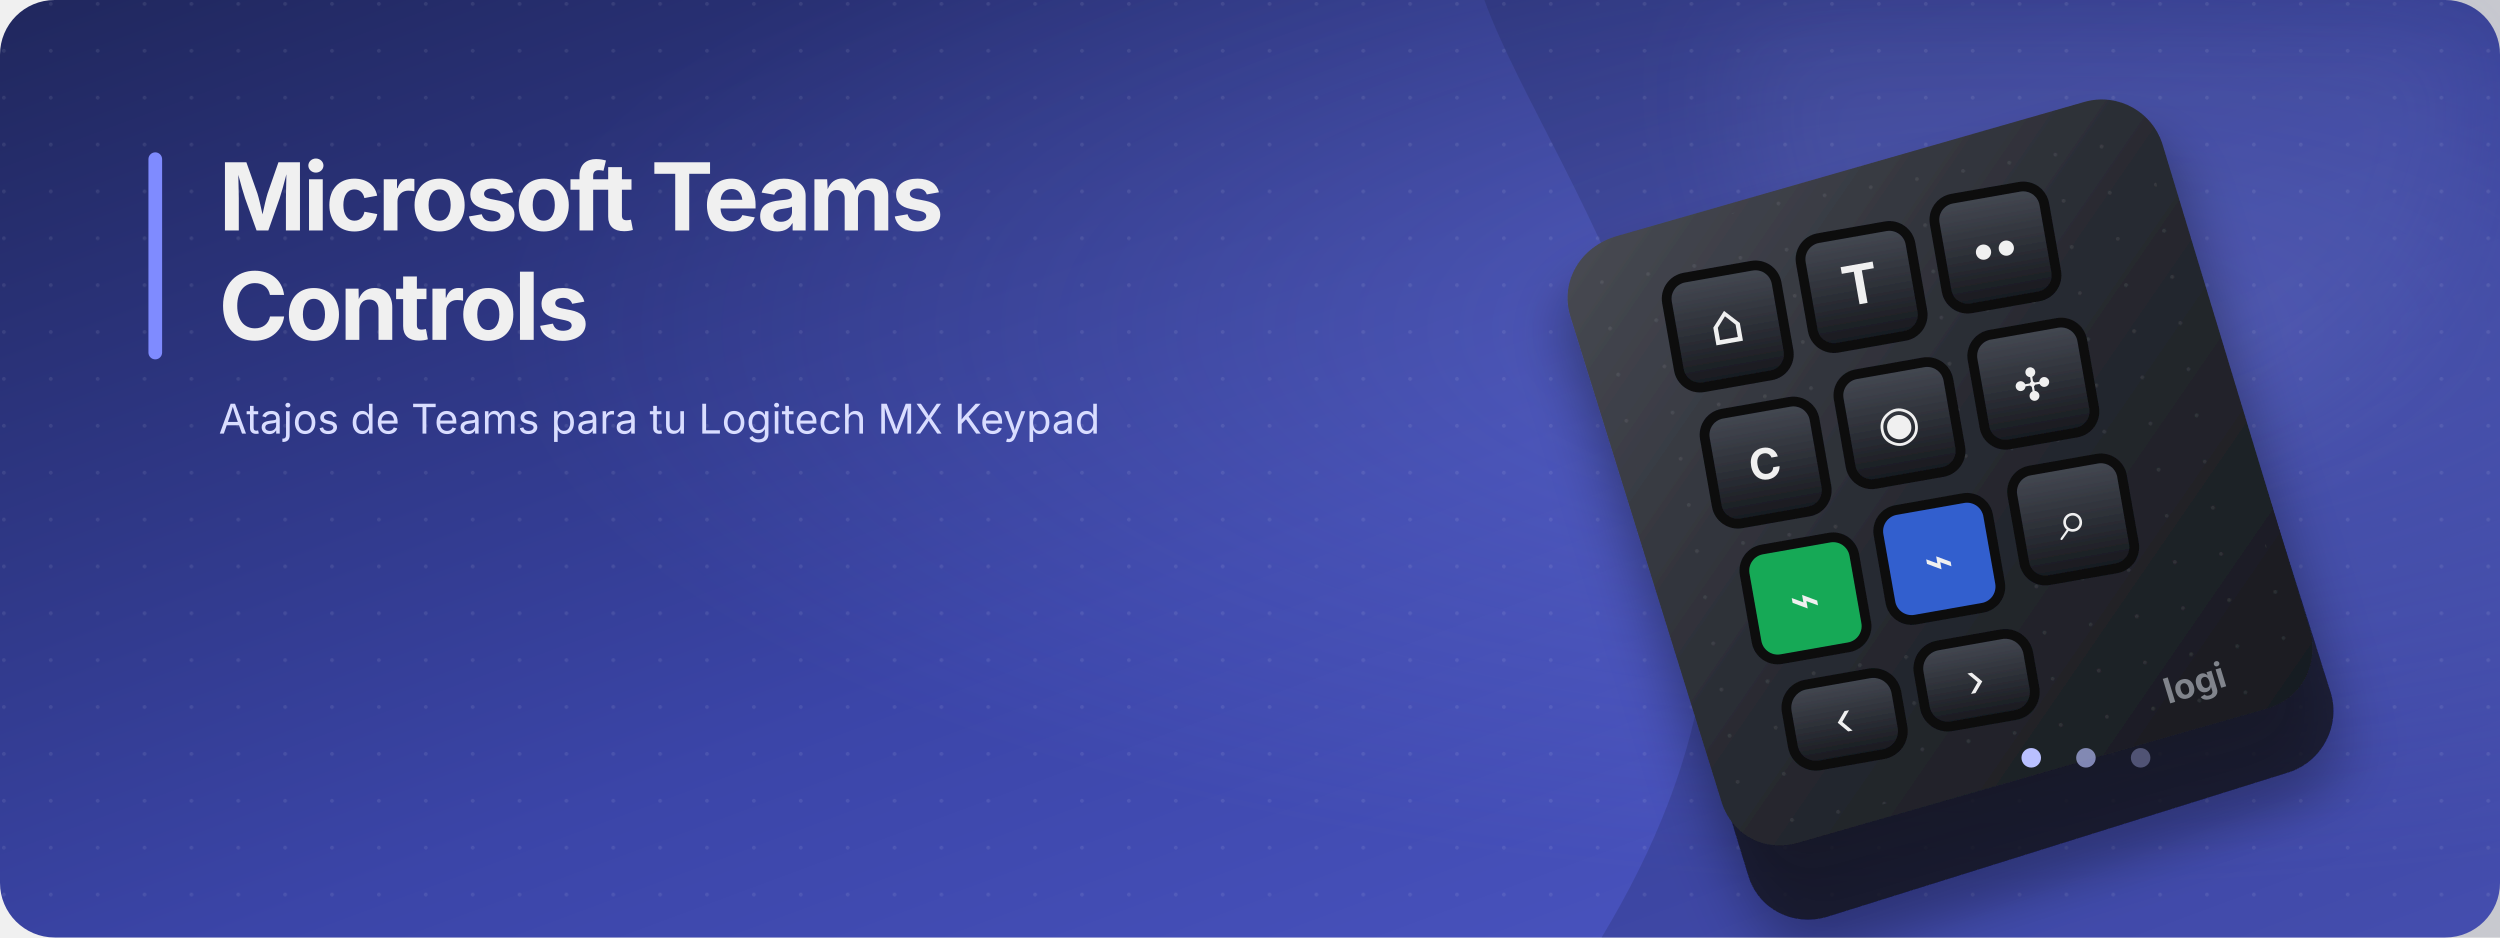
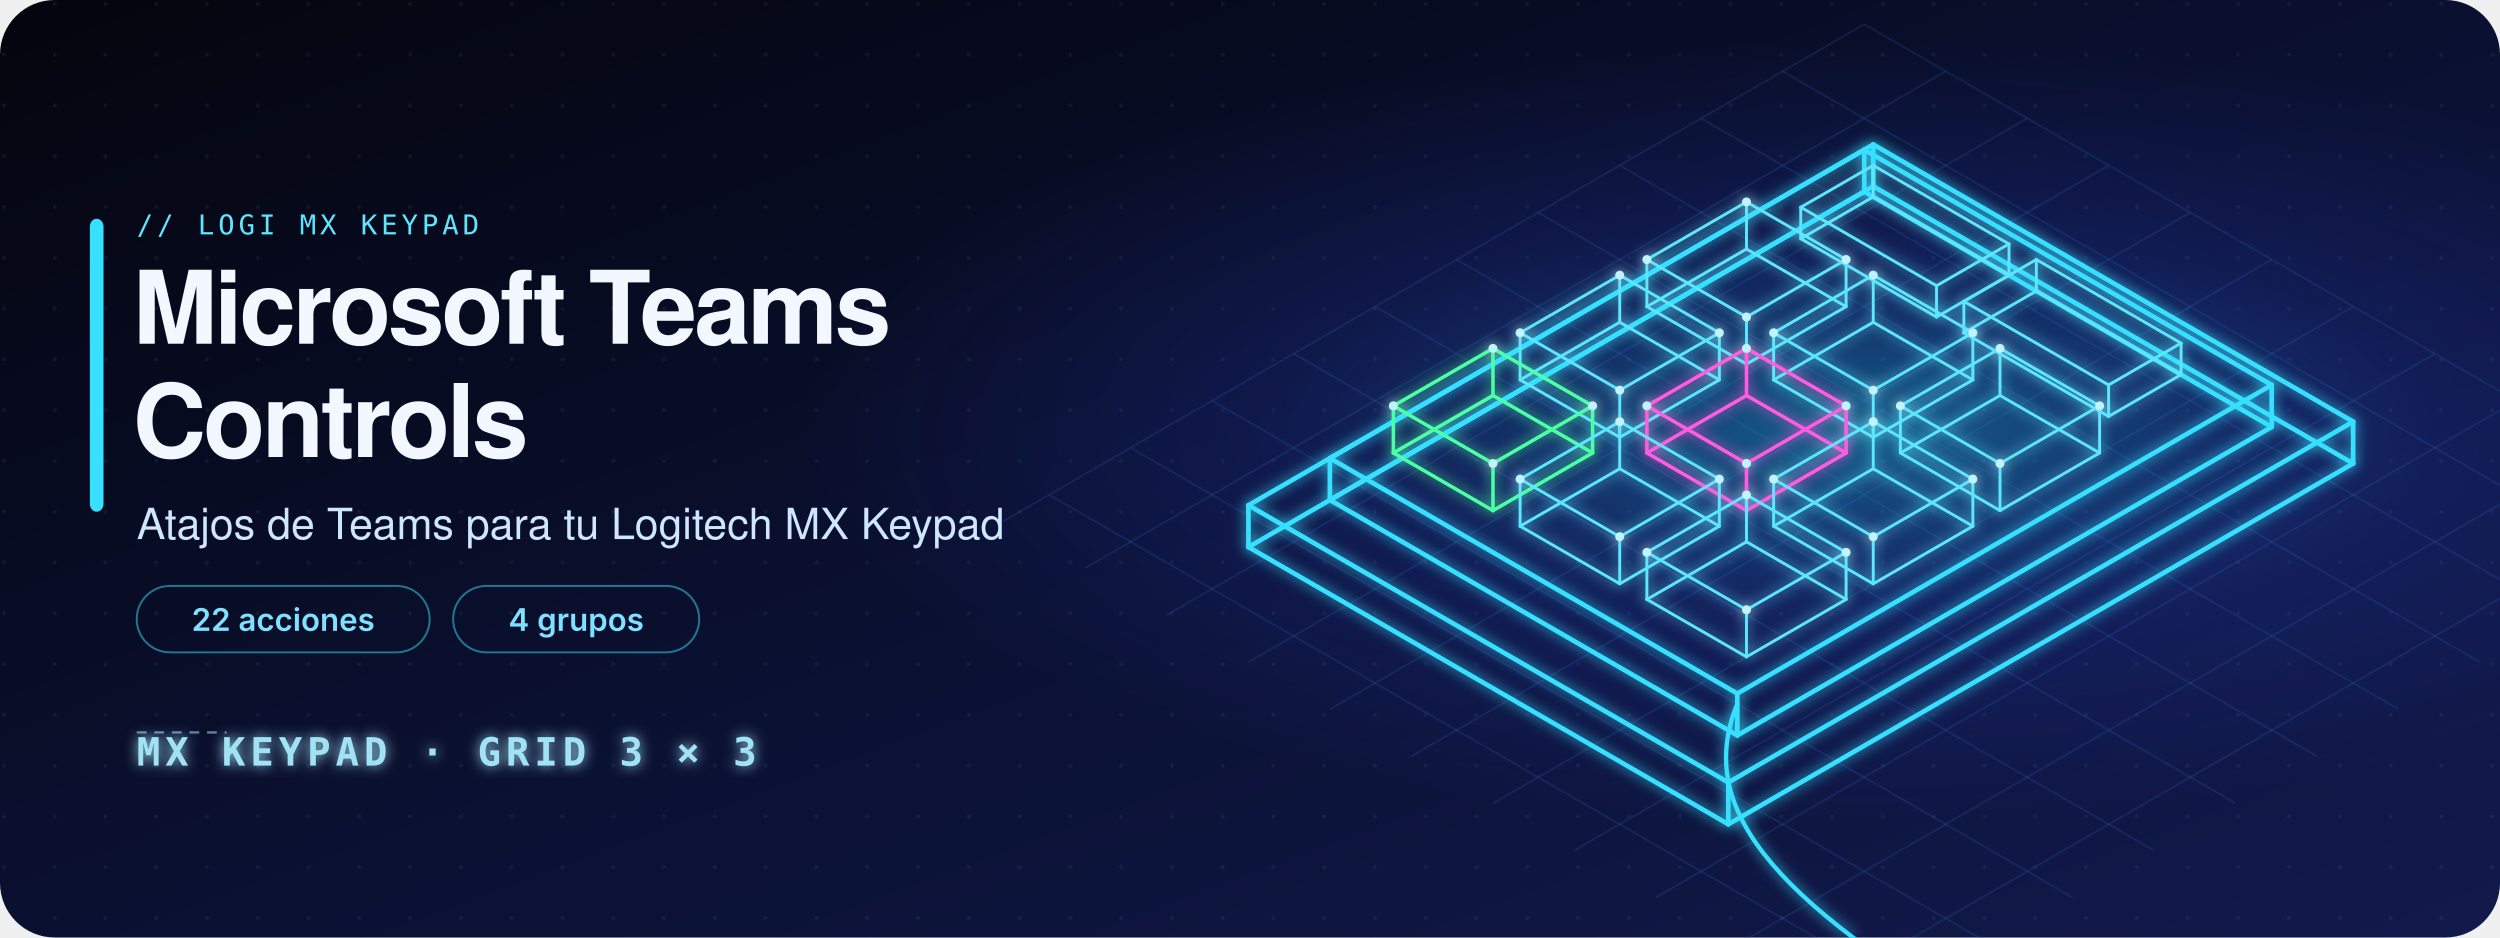
- <svg xmlns="http://www.w3.org/2000/svg" width="1280" height="480" viewBox="0 0 1280 480" role="img" aria-labelledby="title desc">
+ <svg xmlns="http://www.w3.org/2000/svg" width="1280" height="480" viewBox="0 0 1280 480">
  <defs>
-     <linearGradient id="background" x1="0" y1="0" x2="1" y2="1">
-       <stop offset="0" stop-color="#20275d" />
-       <stop offset="0.55" stop-color="#3b45a8" />
-       <stop offset="1" stop-color="#505ac9" />
+     <linearGradient id="bg" x1="0" y1="0" x2="1" y2="1">
+       <stop offset="0" stop-color="#04050d" />
+       <stop offset="0.5" stop-color="#0a1030" />
+       <stop offset="1" stop-color="#121a4d" />
    </linearGradient>
-     <radialGradient id="glow" cx="80%" cy="35%" r="60%">
-       <stop offset="0" stop-color="#8f9aff" stop-opacity="0.3" />
-       <stop offset="1" stop-color="#8f9aff" stop-opacity="0" />
+     <radialGradient id="halo" cx="74%" cy="46%" r="42%">
+       <stop offset="0" stop-color="#22d3ff" stop-opacity="0.42" />
+       <stop offset="0.55" stop-color="#3355ff" stop-opacity="0.14" />
+       <stop offset="1" stop-color="#3355ff" stop-opacity="0" />
    </radialGradient>
-     <linearGradient id="keypad" x1="0" y1="0" x2="1" y2="1">
-       <stop offset="0" stop-color="#4b4d56" />
-       <stop offset="0.5" stop-color="#272a31" />
-       <stop offset="1" stop-color="#17191e" />
-     </linearGradient>
-     <linearGradient id="button" x1="0" y1="0" x2="0" y2="1">
-       <stop offset="0" stop-color="#454953" />
-       <stop offset="1" stop-color="#16181d" />
-     </linearGradient>
-     <filter id="shadow" x="-30%" y="-30%" width="170%" height="180%">
-       <feGaussianBlur in="SourceAlpha" stdDeviation="14" />
-       <feOffset dx="0" dy="18" />
-       <feComponentTransfer>
-         <feFuncA type="linear" slope="0.4" />
-       </feComponentTransfer>
+     <filter id="glow" x="-40%" y="-40%" width="180%" height="180%">
+       <feGaussianBlur stdDeviation="3.2" result="b" />
      <feMerge>
-         <feMergeNode />
+         <feMergeNode in="b" />
        <feMergeNode in="SourceGraphic" />
      </feMerge>
    </filter>
-     <filter id="soft" x="-30%" y="-30%" width="160%" height="160%">
-       <feGaussianBlur stdDeviation="28" />
-     </filter>
-     <pattern id="dots" width="24" height="24" patternUnits="userSpaceOnUse">
-       <circle cx="2" cy="2" r="1" fill="#ffffff" opacity="0.08" />
+     <pattern id="dots" width="26" height="26" patternUnits="userSpaceOnUse">
+       <circle cx="2" cy="2" r="1" fill="#7fdfff" opacity="0.07" />
    </pattern>
+     <style>
+     .body{stroke:#38e0ff;stroke-width:2.4;fill:none;stroke-linecap:round;stroke-linejoin:round;}
+     .key{stroke:#5fe6ff;stroke-width:1.5;fill:none;stroke-linecap:round;stroke-linejoin:round;}
+     .mag{stroke:#ff5ce1;stroke-width:1.8;fill:none;stroke-linecap:round;stroke-linejoin:round;}
+     .grn{stroke:#4dffa6;stroke-width:1.8;fill:none;stroke-linecap:round;stroke-linejoin:round;}
+     .floor{stroke:#2f7bd6;stroke-width:1;fill:none;opacity:0.16;}
+     .cable{stroke:#38e0ff;stroke-width:2.2;fill:none;stroke-linecap:round;}
+     .node{fill:#bff4ff;}
+     .dim{stroke:#8fd0ff;stroke-width:1.2;fill:none;opacity:0.6;stroke-dasharray:5 4;}
+     .dimt{fill:#a9ecff;font-family:ui-monospace,Menlo,Consolas,monospace;font-size:20px;font-weight:600;letter-spacing:2.5px;opacity:0.95;}
+     .h1{fill:#f3f7ff;font-family:-apple-system,BlinkMacSystemFont,'Segoe UI',Helvetica,Arial,sans-serif;font-weight:800;font-size:52px;letter-spacing:-1.6px;}
+     .sub{fill:#cfe6ff;font-family:-apple-system,BlinkMacSystemFont,'Segoe UI',Helvetica,Arial,sans-serif;font-weight:400;font-size:22px;}
+     .tag{fill:#5fe6ff;font-family:ui-monospace,Menlo,Consolas,monospace;font-size:14px;letter-spacing:2px;}
+     .pill{fill:#7fe0ff;font-family:-apple-system,BlinkMacSystemFont,'Segoe UI',sans-serif;font-weight:600;font-size:16px;}
+   </style>
  </defs>
-   <rect width="1280" height="480" rx="28" fill="url(#background)" />
-   <rect width="1280" height="480" rx="28" fill="url(#glow)" />
-   <circle cx="1080" cy="40" r="190" fill="#9aa4ff" opacity="0.12" filter="url(#soft)" />
-   <path d="M760 0h520v480H820c55-91 75-187 30-281C819 109 777 47 760 0Z" fill="#121735" opacity="0.18" />
-   <rect x="0" y="0" width="1280" height="480" rx="28" fill="url(#dots)" />
-   <g fill="#f0f0f0">
-     <rect x="76" y="78" width="7" height="106" rx="3.5" fill="#7f8bff" />
-     <text x="112" y="118" font-family="-apple-system,BlinkMacSystemFont,'Segoe UI',sans-serif" font-size="48" font-weight="700" letter-spacing="-1.5">Microsoft Teams</text>
-     <text x="112" y="174" font-family="-apple-system,BlinkMacSystemFont,'Segoe UI',sans-serif" font-size="48" font-weight="700" letter-spacing="-1.5">Controls</text>
-     <text x="112" y="222" fill="#d9ddff" font-family="-apple-system,BlinkMacSystemFont,'Segoe UI',sans-serif" font-size="21" font-weight="400">Atajos de Teams para tu Logitech MX Keypad</text>
+   <rect width="1280" height="480" rx="28" fill="url(#bg)" />
+   <rect width="1280" height="480" rx="28" fill="url(#dots)" />
+   <rect width="1280" height="480" rx="28" fill="url(#halo)" />
+   <g>
+     <line x1="954.5" y1="12.4" x2="514.0" y2="266.7" class="floor" />
+     <line x1="996.2" y1="36.5" x2="555.7" y2="290.8" class="floor" />
+     <line x1="1037.9" y1="60.6" x2="597.4" y2="314.9" class="floor" />
+     <line x1="1079.6" y1="84.7" x2="639.2" y2="339.0" class="floor" />
+     <line x1="1121.4" y1="108.8" x2="680.9" y2="363.1" class="floor" />
+     <line x1="1163.1" y1="132.9" x2="722.6" y2="387.2" class="floor" />
+     <line x1="1204.8" y1="157.0" x2="764.4" y2="411.3" class="floor" />
+     <line x1="1246.6" y1="181.1" x2="806.1" y2="435.4" class="floor" />
+     <line x1="1288.3" y1="205.2" x2="847.8" y2="459.5" class="floor" />
+     <line x1="1330.0" y1="229.3" x2="889.5" y2="483.6" class="floor" />
+     <line x1="1371.7" y1="253.4" x2="931.3" y2="507.7" class="floor" />
+     <line x1="954.5" y1="12.4" x2="1394.9" y2="266.7" class="floor" />
+     <line x1="912.7" y1="36.5" x2="1353.2" y2="290.8" class="floor" />
+     <line x1="871.0" y1="60.6" x2="1311.5" y2="314.9" class="floor" />
+     <line x1="829.3" y1="84.7" x2="1269.7" y2="339.0" class="floor" />
+     <line x1="787.5" y1="108.8" x2="1228.0" y2="363.1" class="floor" />
+     <line x1="745.8" y1="132.9" x2="1186.3" y2="387.2" class="floor" />
+     <line x1="704.1" y1="157.0" x2="1144.6" y2="411.3" class="floor" />
+     <line x1="662.4" y1="181.1" x2="1102.8" y2="435.4" class="floor" />
+     <line x1="620.6" y1="205.2" x2="1061.1" y2="459.5" class="floor" />
+     <line x1="578.9" y1="229.3" x2="1019.4" y2="483.6" class="floor" />
+     <line x1="537.2" y1="253.4" x2="977.6" y2="507.7" class="floor" />
  </g>
-   <g transform="translate(812 42) rotate(-10 180 190)" filter="url(#shadow)">
-     <path d="M42 84 288 58c18-2 33 11 35 29l34 259c2 17-10 33-27 36L83 414c-18 2-34-10-36-28L14 119c-2-17 10-33 28-35Z" fill="#0e1014" opacity="0.7" />
-     <path d="M38 52 285 26c18-2 34 11 36 29l31 257c2 18-10 34-28 36L75 374c-18 2-33-10-35-28L7 88c-2-18 11-34 31-36Z" fill="url(#keypad)" />
-     <path d="M40 57 284 31c14-1 26 9 28 23l31 258c2 14-8 27-22 29L77 367c-14 2-27-8-29-22L17 84c-2-14 9-26 23-27Z" fill="url(#dots)" opacity="0.9" />
-     <g stroke="#0c0d10" stroke-width="5">
-       <rect x="57" y="79" width="57" height="57" rx="11" fill="url(#button)" />
-       <rect x="128" y="71" width="57" height="57" rx="11" fill="url(#button)" />
-       <rect x="199" y="63" width="57" height="57" rx="11" fill="url(#button)" />
-       <rect x="64" y="151" width="57" height="57" rx="11" fill="url(#button)" />
-       <rect x="135" y="143" width="57" height="57" rx="11" fill="url(#button)" />
-       <rect x="206" y="135" width="57" height="57" rx="11" fill="url(#button)" />
-       <rect x="72" y="223" width="57" height="57" rx="11" fill="#18a957" />
-       <rect x="143" y="215" width="57" height="57" rx="11" fill="#315fce" />
-       <rect x="214" y="207" width="57" height="57" rx="11" fill="url(#button)" />
-       <rect x="81" y="295" width="57" height="42" rx="12" fill="url(#button)" />
-       <rect x="151" y="287" width="57" height="42" rx="12" fill="url(#button)" />
-     </g>
-     <g fill="#f0f0f0" font-family="-apple-system,BlinkMacSystemFont,'Segoe UI',sans-serif" text-anchor="middle">
-       <text x="85" y="116" font-size="28">⌂</text>
-       <text x="156" y="108" font-size="28" font-weight="700">T</text>
-       <text x="227" y="100" font-size="25" font-weight="700">••</text>
-       <text x="92" y="188" font-size="22" font-weight="700">C</text>
-       <text x="163" y="180" font-size="25">◉</text>
-       <text x="234" y="172" font-size="23">✣</text>
-       <text x="100" y="261" font-size="26">⌁</text>
-       <text x="171" y="253" font-size="25">⌁</text>
-       <text x="242" y="245" font-size="28">⌕</text>
-       <text x="109" y="324" font-size="23">‹</text>
-       <text x="179" y="316" font-size="23">›</text>
-     </g>
-     <text x="274" y="337" fill="#81848c" font-family="-apple-system,BlinkMacSystemFont,'Segoe UI',sans-serif" font-size="18" font-weight="700" transform="rotate(-7 274 337)">logi</text>
+   <g filter="url(#glow)">
+     <path class="cable" d="M889.5 360.4 C866.4 416.6 912.7 464.8 1031.0 533.1" />
+     <line x1="959.1" y1="95.4" x2="1204.8" y2="237.3" class="body" />
+     <line x1="1204.8" y1="237.3" x2="884.9" y2="422.0" class="body" />
+     <line x1="884.9" y1="422.0" x2="639.2" y2="280.1" class="body" />
+     <line x1="639.2" y1="280.1" x2="959.1" y2="95.4" class="body" />
+     <line x1="959.1" y1="74.0" x2="1204.8" y2="215.9" class="body" />
+     <line x1="1204.8" y1="215.9" x2="884.9" y2="400.6" class="body" />
+     <line x1="884.9" y1="400.6" x2="639.2" y2="258.7" class="body" />
+     <line x1="639.2" y1="258.7" x2="959.1" y2="74.0" class="body" />
+     <line x1="959.1" y1="95.4" x2="959.1" y2="74.0" class="body" />
+     <line x1="1204.8" y1="237.3" x2="1204.8" y2="215.9" class="body" />
+     <line x1="884.9" y1="422.0" x2="884.9" y2="400.6" class="body" />
+     <line x1="639.2" y1="280.1" x2="639.2" y2="258.7" class="body" />
+     <line x1="954.5" y1="98.1" x2="1163.1" y2="218.6" class="body" />
+     <line x1="1163.1" y1="218.6" x2="889.5" y2="376.5" class="body" />
+     <line x1="889.5" y1="376.5" x2="680.9" y2="256.0" class="body" />
+     <line x1="680.9" y1="256.0" x2="954.5" y2="98.1" class="body" />
+     <line x1="954.5" y1="76.7" x2="1163.1" y2="197.1" class="body" />
+     <line x1="1163.1" y1="197.1" x2="889.5" y2="355.1" class="body" />
+     <line x1="889.5" y1="355.1" x2="680.9" y2="234.6" class="body" />
+     <line x1="680.9" y1="234.6" x2="954.5" y2="76.7" class="body" />
+     <line x1="954.5" y1="98.1" x2="954.5" y2="76.7" class="body" />
+     <line x1="1163.1" y1="218.6" x2="1163.1" y2="197.1" class="body" />
+     <line x1="889.5" y1="376.5" x2="889.5" y2="355.1" class="body" />
+     <line x1="680.9" y1="256.0" x2="680.9" y2="234.6" class="body" />
+     <line x1="894.2" y1="127.5" x2="945.2" y2="157.0" class="key" />
+     <line x1="945.2" y1="157.0" x2="894.2" y2="186.4" class="key" />
+     <line x1="894.2" y1="186.4" x2="843.2" y2="157.0" class="key" />
+     <line x1="843.2" y1="157.0" x2="894.2" y2="127.5" class="key" />
+     <line x1="894.2" y1="103.4" x2="945.2" y2="132.9" class="key" />
+     <line x1="945.2" y1="132.9" x2="894.2" y2="162.3" class="key" />
+     <line x1="894.2" y1="162.3" x2="843.2" y2="132.9" class="key" />
+     <line x1="843.2" y1="132.9" x2="894.2" y2="103.4" class="key" />
+     <line x1="894.2" y1="127.5" x2="894.2" y2="103.4" class="key" />
+     <line x1="945.2" y1="157.0" x2="945.2" y2="132.9" class="key" />
+     <line x1="894.2" y1="186.4" x2="894.2" y2="162.3" class="key" />
+     <line x1="843.2" y1="157.0" x2="843.2" y2="132.9" class="key" />
+     <line x1="959.1" y1="165.0" x2="1010.1" y2="194.5" class="key" />
+     <line x1="1010.1" y1="194.5" x2="959.1" y2="223.9" class="key" />
+     <line x1="959.1" y1="223.9" x2="908.1" y2="194.5" class="key" />
+     <line x1="908.1" y1="194.5" x2="959.1" y2="165.0" class="key" />
+     <line x1="959.1" y1="140.9" x2="1010.1" y2="170.4" class="key" />
+     <line x1="1010.1" y1="170.4" x2="959.1" y2="199.8" class="key" />
+     <line x1="959.1" y1="199.8" x2="908.1" y2="170.4" class="key" />
+     <line x1="908.1" y1="170.4" x2="959.1" y2="140.9" class="key" />
+     <line x1="959.1" y1="165.0" x2="959.1" y2="140.9" class="key" />
+     <line x1="1010.1" y1="194.5" x2="1010.1" y2="170.4" class="key" />
+     <line x1="959.1" y1="223.9" x2="959.1" y2="199.8" class="key" />
+     <line x1="908.1" y1="194.5" x2="908.1" y2="170.4" class="key" />
+     <line x1="1024.0" y1="202.5" x2="1075.0" y2="231.9" class="key" />
+     <line x1="1075.0" y1="231.9" x2="1024.0" y2="261.4" class="key" />
+     <line x1="1024.0" y1="261.4" x2="973.0" y2="231.9" class="key" />
+     <line x1="973.0" y1="231.9" x2="1024.0" y2="202.5" class="key" />
+     <line x1="1024.0" y1="178.4" x2="1075.0" y2="207.8" class="key" />
+     <line x1="1075.0" y1="207.8" x2="1024.0" y2="237.3" class="key" />
+     <line x1="1024.0" y1="237.3" x2="973.0" y2="207.8" class="key" />
+     <line x1="973.0" y1="207.8" x2="1024.0" y2="178.4" class="key" />
+     <line x1="1024.0" y1="202.5" x2="1024.0" y2="178.4" class="key" />
+     <line x1="1075.0" y1="231.9" x2="1075.0" y2="207.8" class="key" />
+     <line x1="1024.0" y1="261.4" x2="1024.0" y2="237.3" class="key" />
+     <line x1="973.0" y1="231.9" x2="973.0" y2="207.8" class="key" />
+     <line x1="829.3" y1="165.0" x2="880.3" y2="194.5" class="key" />
+     <line x1="880.3" y1="194.5" x2="829.3" y2="223.9" class="key" />
+     <line x1="829.3" y1="223.9" x2="778.3" y2="194.5" class="key" />
+     <line x1="778.3" y1="194.5" x2="829.3" y2="165.0" class="key" />
+     <line x1="829.3" y1="140.9" x2="880.3" y2="170.4" class="key" />
+     <line x1="880.3" y1="170.4" x2="829.3" y2="199.8" class="key" />
+     <line x1="829.3" y1="199.8" x2="778.3" y2="170.4" class="key" />
+     <line x1="778.3" y1="170.4" x2="829.3" y2="140.9" class="key" />
+     <line x1="829.3" y1="165.0" x2="829.3" y2="140.9" class="key" />
+     <line x1="880.3" y1="194.5" x2="880.3" y2="170.4" class="key" />
+     <line x1="829.3" y1="223.9" x2="829.3" y2="199.8" class="key" />
+     <line x1="778.3" y1="194.5" x2="778.3" y2="170.4" class="key" />
+     <line x1="894.2" y1="202.5" x2="945.2" y2="231.9" class="mag" />
+     <line x1="945.2" y1="231.9" x2="894.2" y2="261.4" class="mag" />
+     <line x1="894.2" y1="261.4" x2="843.2" y2="231.9" class="mag" />
+     <line x1="843.2" y1="231.9" x2="894.2" y2="202.5" class="mag" />
+     <line x1="894.2" y1="178.4" x2="945.2" y2="207.8" class="mag" />
+     <line x1="945.2" y1="207.8" x2="894.2" y2="237.3" class="mag" />
+     <line x1="894.2" y1="237.3" x2="843.2" y2="207.8" class="mag" />
+     <line x1="843.2" y1="207.8" x2="894.2" y2="178.4" class="mag" />
+     <line x1="894.2" y1="202.5" x2="894.2" y2="178.4" class="mag" />
+     <line x1="945.2" y1="231.9" x2="945.2" y2="207.8" class="mag" />
+     <line x1="894.2" y1="261.4" x2="894.2" y2="237.3" class="mag" />
+     <line x1="843.2" y1="231.9" x2="843.2" y2="207.8" class="mag" />
+     <line x1="959.1" y1="240.0" x2="1010.1" y2="269.4" class="key" />
+     <line x1="1010.1" y1="269.4" x2="959.1" y2="298.9" class="key" />
+     <line x1="959.1" y1="298.9" x2="908.1" y2="269.4" class="key" />
+     <line x1="908.1" y1="269.4" x2="959.1" y2="240.0" class="key" />
+     <line x1="959.1" y1="215.9" x2="1010.1" y2="245.3" class="key" />
+     <line x1="1010.1" y1="245.3" x2="959.1" y2="274.8" class="key" />
+     <line x1="959.1" y1="274.8" x2="908.1" y2="245.3" class="key" />
+     <line x1="908.1" y1="245.3" x2="959.1" y2="215.9" class="key" />
+     <line x1="959.1" y1="240.0" x2="959.1" y2="215.9" class="key" />
+     <line x1="1010.1" y1="269.4" x2="1010.1" y2="245.3" class="key" />
+     <line x1="959.1" y1="298.9" x2="959.1" y2="274.8" class="key" />
+     <line x1="908.1" y1="269.4" x2="908.1" y2="245.3" class="key" />
+     <line x1="764.4" y1="202.5" x2="815.4" y2="231.9" class="grn" />
+     <line x1="815.4" y1="231.9" x2="764.4" y2="261.4" class="grn" />
+     <line x1="764.4" y1="261.4" x2="713.4" y2="231.9" class="grn" />
+     <line x1="713.4" y1="231.9" x2="764.4" y2="202.5" class="grn" />
+     <line x1="764.4" y1="178.4" x2="815.4" y2="207.8" class="grn" />
+     <line x1="815.4" y1="207.8" x2="764.4" y2="237.3" class="grn" />
+     <line x1="764.4" y1="237.3" x2="713.4" y2="207.8" class="grn" />
+     <line x1="713.4" y1="207.8" x2="764.4" y2="178.4" class="grn" />
+     <line x1="764.4" y1="202.5" x2="764.4" y2="178.4" class="grn" />
+     <line x1="815.4" y1="231.9" x2="815.4" y2="207.8" class="grn" />
+     <line x1="764.4" y1="261.4" x2="764.4" y2="237.3" class="grn" />
+     <line x1="713.4" y1="231.9" x2="713.4" y2="207.8" class="grn" />
+     <line x1="829.3" y1="240.0" x2="880.3" y2="269.4" class="key" />
+     <line x1="880.3" y1="269.4" x2="829.3" y2="298.9" class="key" />
+     <line x1="829.3" y1="298.9" x2="778.3" y2="269.4" class="key" />
+     <line x1="778.3" y1="269.4" x2="829.3" y2="240.0" class="key" />
+     <line x1="829.3" y1="215.9" x2="880.3" y2="245.3" class="key" />
+     <line x1="880.3" y1="245.3" x2="829.3" y2="274.8" class="key" />
+     <line x1="829.3" y1="274.8" x2="778.3" y2="245.3" class="key" />
+     <line x1="778.3" y1="245.3" x2="829.3" y2="215.9" class="key" />
+     <line x1="829.3" y1="240.0" x2="829.3" y2="215.9" class="key" />
+     <line x1="880.3" y1="269.4" x2="880.3" y2="245.3" class="key" />
+     <line x1="829.3" y1="298.9" x2="829.3" y2="274.8" class="key" />
+     <line x1="778.3" y1="269.4" x2="778.3" y2="245.3" class="key" />
+     <line x1="894.2" y1="277.4" x2="945.2" y2="306.9" class="key" />
+     <line x1="945.2" y1="306.9" x2="894.2" y2="336.3" class="key" />
+     <line x1="894.2" y1="336.3" x2="843.2" y2="306.9" class="key" />
+     <line x1="843.2" y1="306.9" x2="894.2" y2="277.4" class="key" />
+     <line x1="894.2" y1="253.4" x2="945.2" y2="282.8" class="key" />
+     <line x1="945.2" y1="282.8" x2="894.2" y2="312.2" class="key" />
+     <line x1="894.2" y1="312.2" x2="843.2" y2="282.8" class="key" />
+     <line x1="843.2" y1="282.8" x2="894.2" y2="253.4" class="key" />
+     <line x1="894.2" y1="277.4" x2="894.2" y2="253.4" class="key" />
+     <line x1="945.2" y1="306.9" x2="945.2" y2="282.8" class="key" />
+     <line x1="894.2" y1="336.3" x2="894.2" y2="312.2" class="key" />
+     <line x1="843.2" y1="306.9" x2="843.2" y2="282.8" class="key" />
+     <line x1="959.1" y1="100.8" x2="1028.6" y2="140.9" class="key" />
+     <line x1="1028.6" y1="140.9" x2="991.5" y2="162.3" class="key" />
+     <line x1="991.5" y1="162.3" x2="922.0" y2="122.2" class="key" />
+     <line x1="922.0" y1="122.2" x2="959.1" y2="100.8" class="key" />
+     <line x1="959.1" y1="84.7" x2="1028.6" y2="124.9" class="key" />
+     <line x1="1028.6" y1="124.9" x2="991.5" y2="146.3" class="key" />
+     <line x1="991.5" y1="146.3" x2="922.0" y2="106.1" class="key" />
+     <line x1="922.0" y1="106.1" x2="959.1" y2="84.7" class="key" />
+     <line x1="959.1" y1="100.8" x2="959.1" y2="84.7" class="key" />
+     <line x1="1028.6" y1="140.9" x2="1028.6" y2="124.9" class="key" />
+     <line x1="991.5" y1="162.3" x2="991.5" y2="146.3" class="key" />
+     <line x1="922.0" y1="122.2" x2="922.0" y2="106.1" class="key" />
+     <line x1="1042.6" y1="149.0" x2="1116.7" y2="191.8" class="key" />
+     <line x1="1116.7" y1="191.8" x2="1079.6" y2="213.2" class="key" />
+     <line x1="1079.6" y1="213.2" x2="1005.5" y2="170.4" class="key" />
+     <line x1="1005.5" y1="170.4" x2="1042.6" y2="149.0" class="key" />
+     <line x1="1042.6" y1="132.9" x2="1116.7" y2="175.7" class="key" />
+     <line x1="1116.7" y1="175.7" x2="1079.6" y2="197.1" class="key" />
+     <line x1="1079.6" y1="197.1" x2="1005.5" y2="154.3" class="key" />
+     <line x1="1005.5" y1="154.3" x2="1042.6" y2="132.9" class="key" />
+     <line x1="1042.6" y1="149.0" x2="1042.6" y2="132.9" class="key" />
+     <line x1="1116.7" y1="191.8" x2="1116.7" y2="175.7" class="key" />
+     <line x1="1079.6" y1="213.2" x2="1079.6" y2="197.1" class="key" />
+     <line x1="1005.5" y1="170.4" x2="1005.5" y2="154.3" class="key" />
+     <circle cx="894.2" cy="103.4" r="2.3" class="node" />
+     <circle cx="945.2" cy="132.9" r="2.3" class="node" />
+     <circle cx="894.2" cy="162.3" r="2.3" class="node" />
+     <circle cx="843.2" cy="132.9" r="2.3" class="node" />
+     <circle cx="959.1" cy="140.9" r="2.3" class="node" />
+     <circle cx="1010.1" cy="170.4" r="2.3" class="node" />
+     <circle cx="959.1" cy="199.8" r="2.3" class="node" />
+     <circle cx="908.1" cy="170.4" r="2.3" class="node" />
+     <circle cx="1024.0" cy="178.4" r="2.3" class="node" />
+     <circle cx="1075.0" cy="207.8" r="2.3" class="node" />
+     <circle cx="1024.0" cy="237.3" r="2.3" class="node" />
+     <circle cx="973.0" cy="207.8" r="2.3" class="node" />
+     <circle cx="829.3" cy="140.9" r="2.3" class="node" />
+     <circle cx="880.3" cy="170.4" r="2.3" class="node" />
+     <circle cx="829.3" cy="199.8" r="2.3" class="node" />
+     <circle cx="778.3" cy="170.4" r="2.3" class="node" />
+     <circle cx="894.2" cy="178.4" r="2.3" class="node" />
+     <circle cx="945.2" cy="207.8" r="2.3" class="node" />
+     <circle cx="894.2" cy="237.3" r="2.3" class="node" />
+     <circle cx="843.2" cy="207.8" r="2.3" class="node" />
+     <circle cx="959.1" cy="215.9" r="2.3" class="node" />
+     <circle cx="1010.1" cy="245.3" r="2.3" class="node" />
+     <circle cx="959.1" cy="274.8" r="2.3" class="node" />
+     <circle cx="908.1" cy="245.3" r="2.3" class="node" />
+     <circle cx="764.4" cy="178.4" r="2.3" class="node" />
+     <circle cx="815.4" cy="207.8" r="2.3" class="node" />
+     <circle cx="764.4" cy="237.3" r="2.3" class="node" />
+     <circle cx="713.4" cy="207.8" r="2.3" class="node" />
+     <circle cx="829.3" cy="215.9" r="2.3" class="node" />
+     <circle cx="880.3" cy="245.3" r="2.3" class="node" />
+     <circle cx="829.3" cy="274.8" r="2.3" class="node" />
+     <circle cx="778.3" cy="245.3" r="2.3" class="node" />
+     <circle cx="894.2" cy="253.4" r="2.3" class="node" />
+     <circle cx="945.2" cy="282.8" r="2.3" class="node" />
+     <circle cx="894.2" cy="312.2" r="2.3" class="node" />
+     <circle cx="843.2" cy="282.8" r="2.3" class="node" />
  </g>
-   <g transform="translate(1040 388)">
-     <circle cx="0" cy="0" r="5" fill="#b9c0ff" />
-     <circle cx="28" cy="0" r="5" fill="#b9c0ff" opacity="0.65" />
-     <circle cx="56" cy="0" r="5" fill="#b9c0ff" opacity="0.35" />
+   <line x1="70" y1="375" x2="116" y2="375" class="dim" />
+   <text x="70" y="392" class="dimt" filter="url(#glow)">MX KEYPAD  ·  GRID 3 × 3</text>
+   <g>
+     <rect x="46" y="112" width="7" height="150" rx="4" fill="#38e0ff" />
+     <text x="70" y="120" class="tag">// LOGI MX KEYPAD</text>
+     <text x="68" y="176" class="h1">Microsoft Teams</text>
+     <text x="68" y="234" class="h1">Controls</text>
+     <text x="70" y="276" class="sub">Atajos de Teams para tu Logitech MX Keypad</text>
+     <rect x="70" y="300" width="150" height="34" rx="17" fill="none" stroke="#38e0ff" stroke-opacity="0.5" />
+     <text x="145" y="323" class="pill" text-anchor="middle">22 acciones</text>
+     <rect x="232" y="300" width="126" height="34" rx="17" fill="none" stroke="#38e0ff" stroke-opacity="0.5" />
+     <text x="295" y="323" class="pill" text-anchor="middle">4 grupos</text>
  </g>
</svg>
